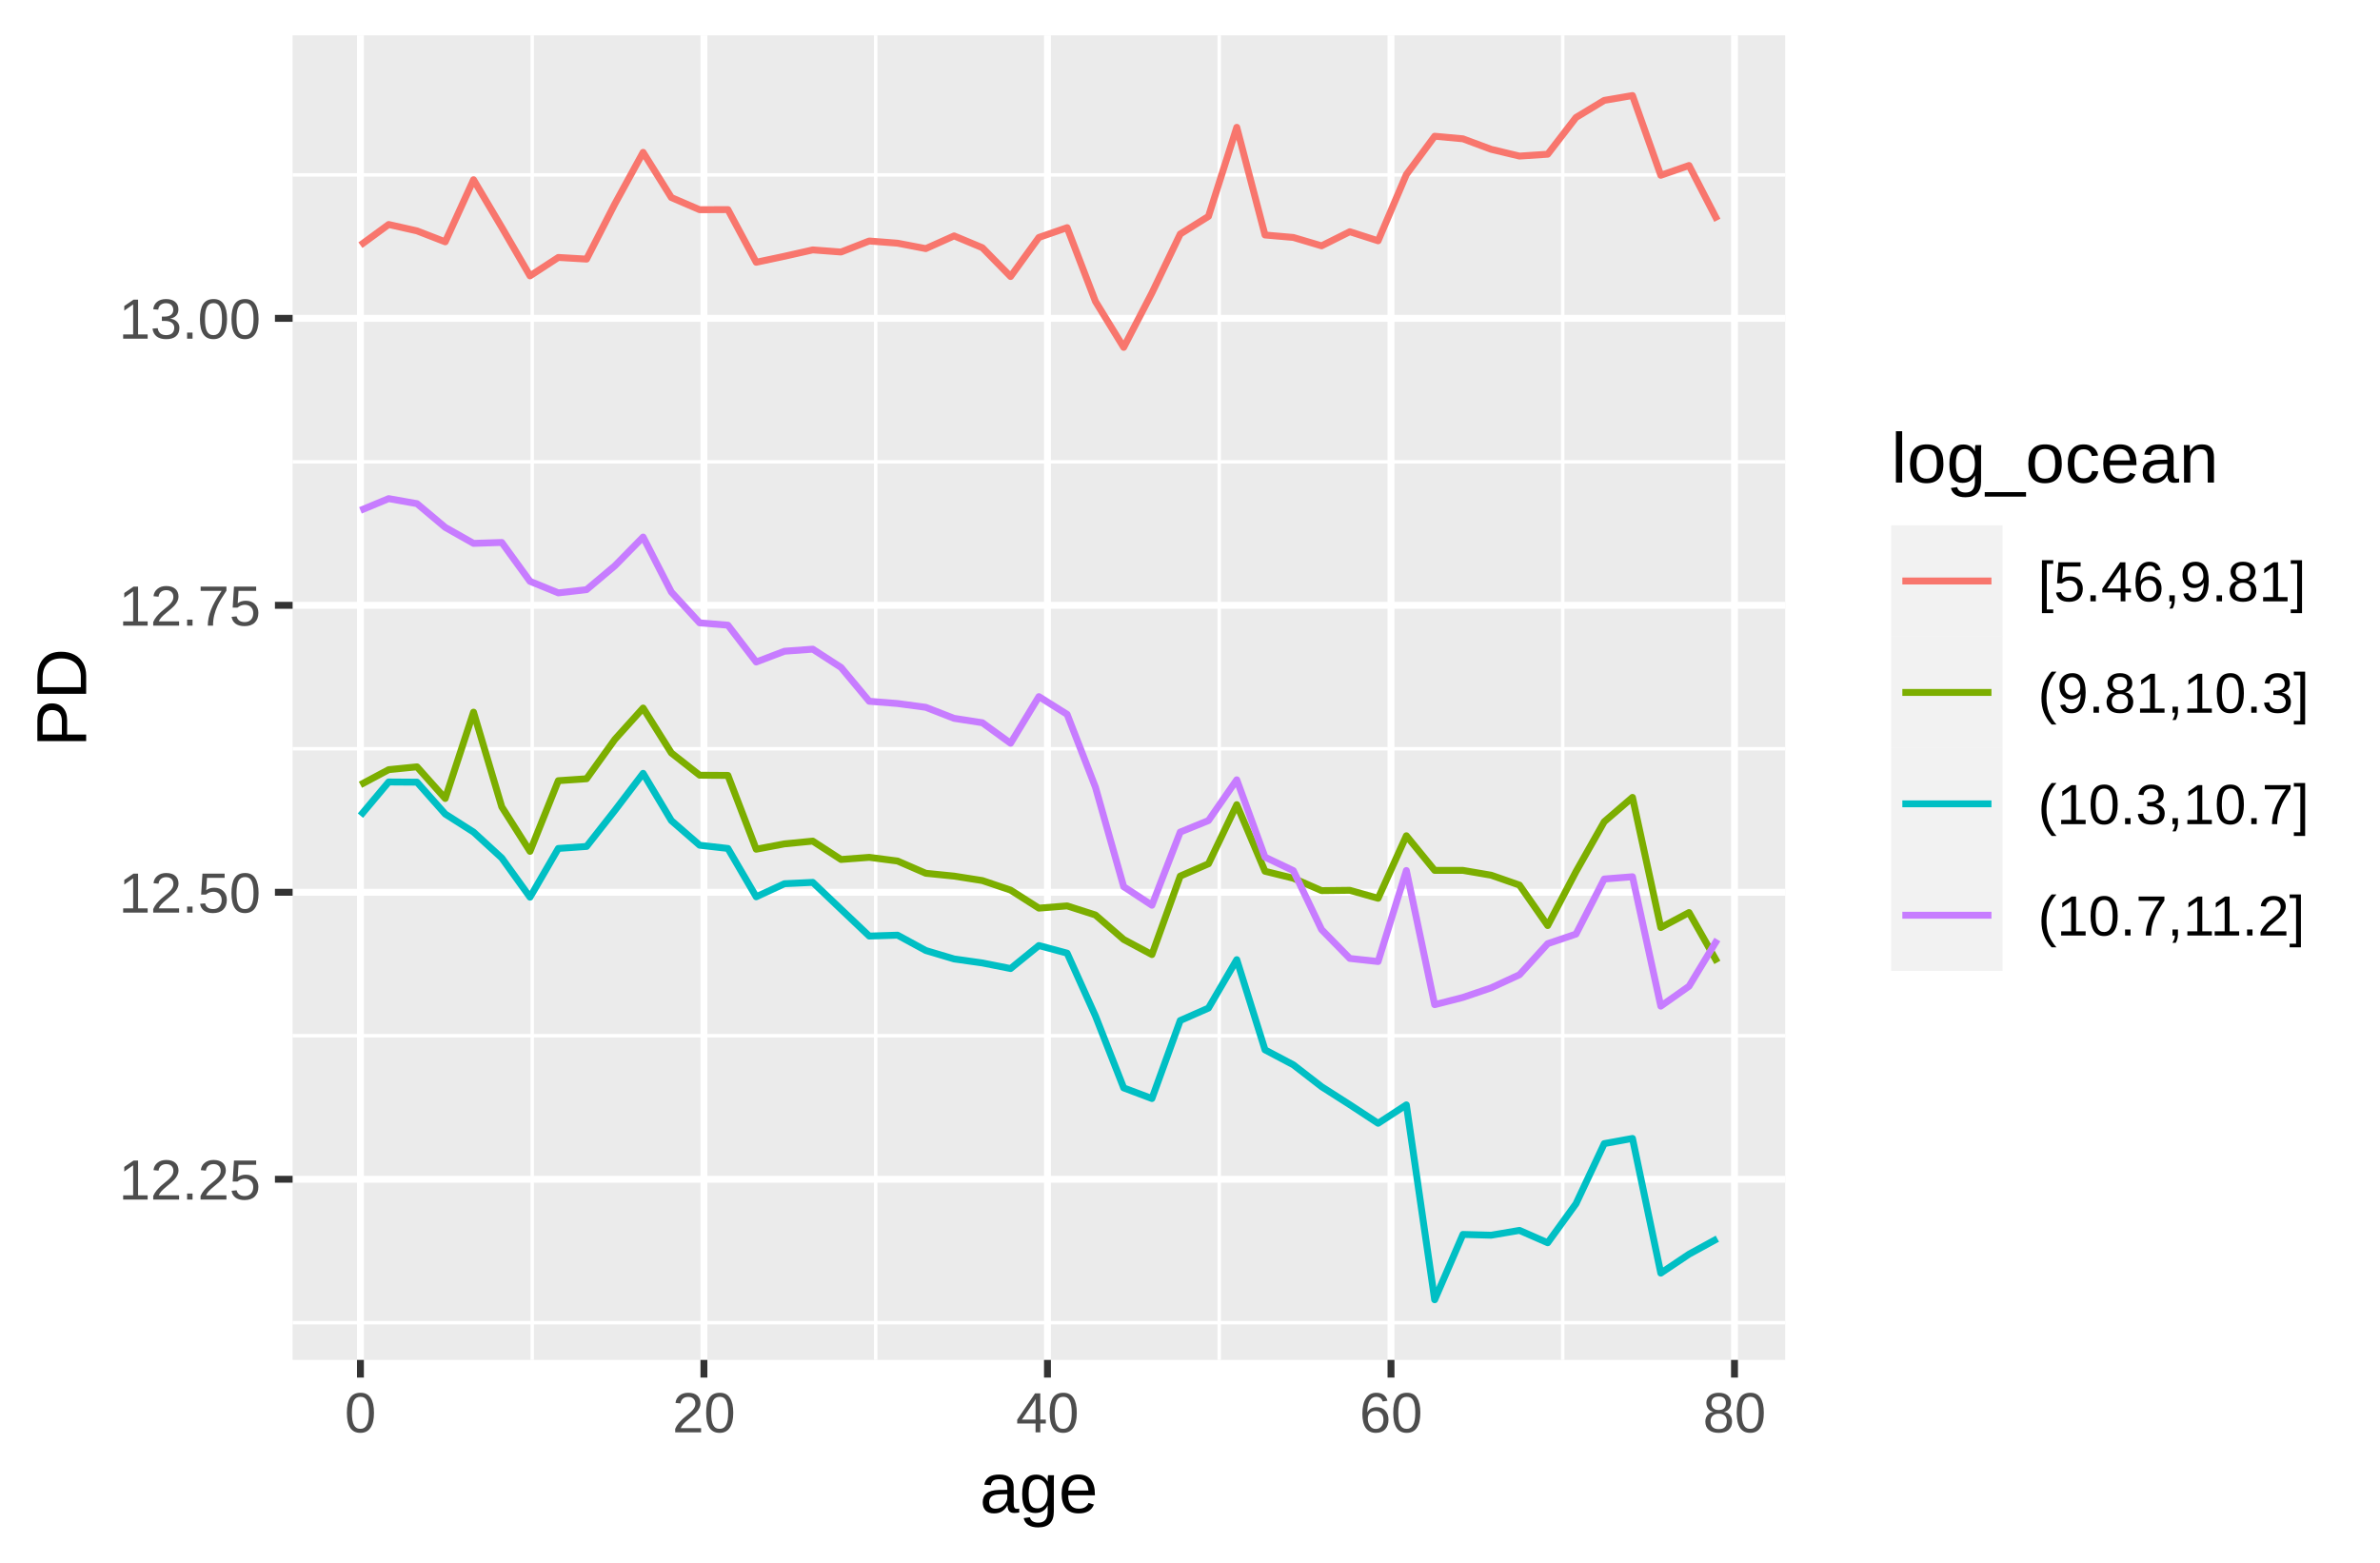
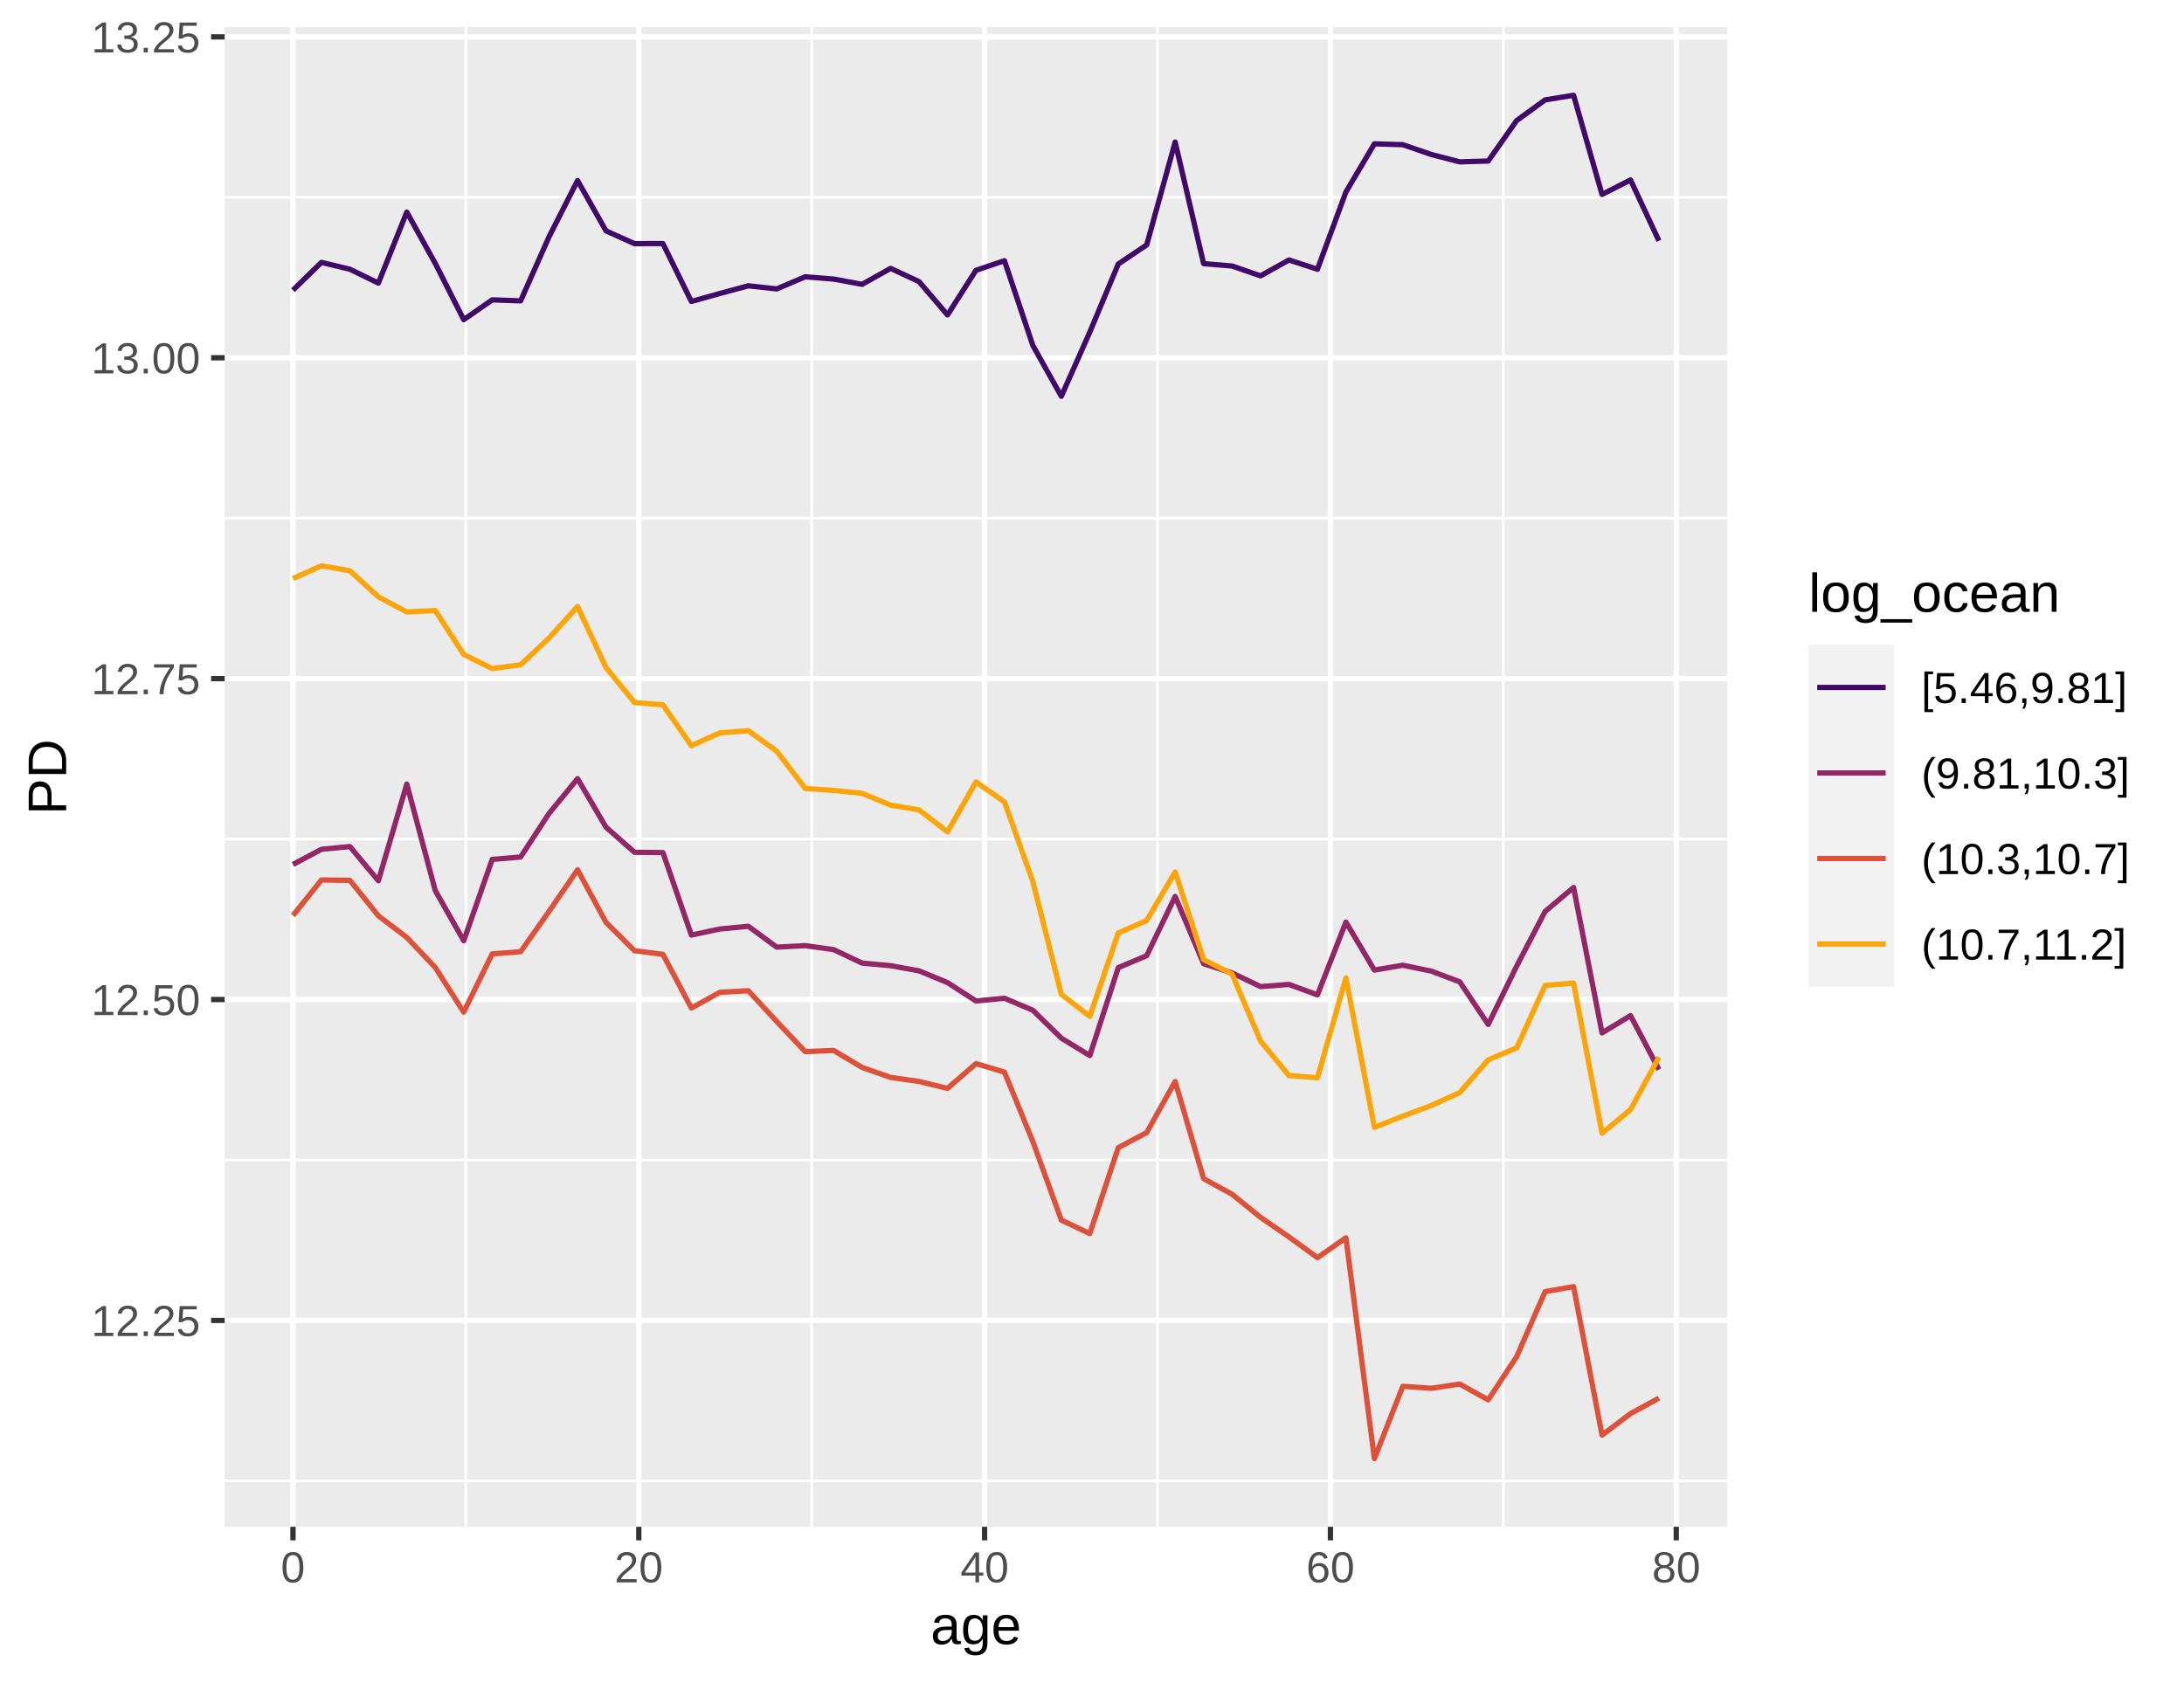
- <svg xmlns="http://www.w3.org/2000/svg" class="svglite" width="369.11pt" height="242.43pt" viewBox="0 0 369.11 242.43">
+ <svg xmlns="http://www.w3.org/2000/svg" class="svglite" width="441.11pt" height="339.95pt" viewBox="0 0 441.11 339.95">
  <defs>
    <style type="text/css">
    .svglite line, .svglite polyline, .svglite polygon, .svglite path, .svglite rect, .svglite circle {
      fill: none;
      stroke: #000000;
      stroke-linecap: round;
      stroke-linejoin: round;
      stroke-miterlimit: 10.00;
    }
    .svglite text {
      white-space: pre;
    }
  </style>
  </defs>
  <rect width="100%" height="100%" style="stroke: none; fill: #FFFFFF;" />
  <defs>
-     <clipPath id="cpMC4wMHwzNjkuMTF8MC4wMHwyNDIuNDM=">
-       <rect x="0.00" y="0.00" width="369.11" height="242.43" />
+     <clipPath id="cpMC4wMHw0NDEuMTF8MC4wMHwzMzkuOTU=">
+       <rect x="0.00" y="0.00" width="441.11" height="339.95" />
    </clipPath>
  </defs>
-   <g clip-path="url(#cpMC4wMHwzNjkuMTF8MC4wMHwyNDIuNDM=)">
-     <rect x="0" y="0.00" width="369.11" height="242.43" style="stroke-width: 1.07; stroke: #FFFFFF; fill: #FFFFFF;" />
+   <g clip-path="url(#cpMC4wMHw0NDEuMTF8MC4wMHwzMzkuOTU=)">
+     <rect x="0" y="0.00" width="441.11" height="339.95" style="stroke-width: 1.07; stroke: #FFFFFF; fill: #FFFFFF;" />
  </g>
  <defs>
-     <clipPath id="cpNDUuMzh8Mjc2Ljg2fDUuNDh8MjEwLjkz">
-       <rect x="45.38" y="5.48" width="231.48" height="205.45" />
+     <clipPath id="cpNDUuMzh8MzQ4Ljg2fDUuNDh8MzA4LjQ1">
+       <rect x="45.38" y="5.48" width="303.48" height="302.97" />
    </clipPath>
  </defs>
-   <g clip-path="url(#cpNDUuMzh8Mjc2Ljg2fDUuNDh8MjEwLjkz)">
-     <rect x="45.38" y="5.48" width="231.48" height="205.45" style="stroke-width: 1.07; stroke: none; fill: #EBEBEB;" />
-     <polyline points="45.38,205.16 276.86,205.16 " style="stroke-width: 0.53; stroke: #FFFFFF; stroke-linecap: butt;" />
-     <polyline points="45.38,160.65 276.86,160.65 " style="stroke-width: 0.53; stroke: #FFFFFF; stroke-linecap: butt;" />
-     <polyline points="45.38,116.14 276.86,116.14 " style="stroke-width: 0.53; stroke: #FFFFFF; stroke-linecap: butt;" />
-     <polyline points="45.38,71.64 276.86,71.64 " style="stroke-width: 0.53; stroke: #FFFFFF; stroke-linecap: butt;" />
-     <polyline points="45.38,27.13 276.86,27.13 " style="stroke-width: 0.53; stroke: #FFFFFF; stroke-linecap: butt;" />
-     <polyline points="82.54,210.93 82.54,5.48 " style="stroke-width: 0.53; stroke: #FFFFFF; stroke-linecap: butt;" />
-     <polyline points="135.81,210.93 135.81,5.48 " style="stroke-width: 0.53; stroke: #FFFFFF; stroke-linecap: butt;" />
-     <polyline points="189.09,210.93 189.09,5.48 " style="stroke-width: 0.53; stroke: #FFFFFF; stroke-linecap: butt;" />
-     <polyline points="242.36,210.93 242.36,5.48 " style="stroke-width: 0.53; stroke: #FFFFFF; stroke-linecap: butt;" />
-     <polyline points="45.38,182.91 276.86,182.91 " style="stroke-width: 1.07; stroke: #FFFFFF; stroke-linecap: butt;" />
-     <polyline points="45.38,138.40 276.86,138.40 " style="stroke-width: 1.07; stroke: #FFFFFF; stroke-linecap: butt;" />
-     <polyline points="45.38,93.89 276.86,93.89 " style="stroke-width: 1.07; stroke: #FFFFFF; stroke-linecap: butt;" />
-     <polyline points="45.38,49.38 276.86,49.38 " style="stroke-width: 1.07; stroke: #FFFFFF; stroke-linecap: butt;" />
-     <polyline points="55.90,210.93 55.90,5.48 " style="stroke-width: 1.07; stroke: #FFFFFF; stroke-linecap: butt;" />
-     <polyline points="109.17,210.93 109.17,5.48 " style="stroke-width: 1.07; stroke: #FFFFFF; stroke-linecap: butt;" />
-     <polyline points="162.45,210.93 162.45,5.48 " style="stroke-width: 1.07; stroke: #FFFFFF; stroke-linecap: butt;" />
-     <polyline points="215.73,210.93 215.73,5.48 " style="stroke-width: 1.07; stroke: #FFFFFF; stroke-linecap: butt;" />
-     <polyline points="269.00,210.93 269.00,5.48 " style="stroke-width: 1.07; stroke: #FFFFFF; stroke-linecap: butt;" />
-     <polyline points="55.90,38.03 60.28,34.82 64.67,35.81 69.05,37.51 73.44,27.88 77.82,35.26 82.20,42.79 86.59,39.93 90.97,40.19 95.36,31.62 99.74,23.63 104.12,30.64 108.51,32.53 112.89,32.51 117.28,40.68 121.66,39.75 126.05,38.76 130.43,39.09 134.81,37.38 139.20,37.72 143.58,38.56 147.97,36.59 152.35,38.42 156.73,42.89 161.12,36.83 165.50,35.31 169.89,46.75 174.27,53.88 178.65,45.44 183.04,36.30 187.42,33.56 191.81,19.75 196.19,36.45 200.58,36.83 204.96,38.13 209.34,35.94 213.73,37.35 218.11,27.07 222.50,21.13 226.88,21.53 231.26,23.16 235.65,24.21 240.03,23.92 244.42,18.22 248.80,15.57 253.18,14.82 257.57,27.19 261.95,25.67 266.34,34.17 " style="stroke-width: 1.07; stroke: #F8766D; stroke-linecap: butt;" />
-     <polyline points="55.90,121.72 60.28,119.38 64.67,118.94 69.05,123.85 73.44,110.46 77.82,125.15 82.20,132.05 86.59,121.09 90.97,120.79 95.36,114.68 99.74,109.82 104.12,116.79 108.51,120.24 112.89,120.27 117.28,131.72 121.66,130.89 126.05,130.46 130.43,133.31 134.81,132.98 139.20,133.55 143.58,135.45 147.97,135.89 152.35,136.58 156.73,138.06 161.12,140.86 165.50,140.51 169.89,141.92 174.27,145.72 178.65,148.06 183.04,135.89 187.42,133.98 191.81,124.81 196.19,135.14 200.58,136.22 204.96,138.14 209.34,138.09 213.73,139.33 218.11,129.63 222.50,135.00 226.88,135.00 231.26,135.75 235.65,137.28 240.03,143.56 244.42,135.19 248.80,127.45 253.18,123.68 257.57,143.87 261.95,141.54 266.34,149.27 " style="stroke-width: 1.07; stroke: #7CAE00; stroke-linecap: butt;" />
-     <polyline points="55.90,126.51 60.28,121.29 64.67,121.32 69.05,126.26 73.44,129.06 77.82,133.08 82.20,139.16 86.59,131.60 90.97,131.29 95.36,125.70 99.74,119.95 104.12,127.28 108.51,131.10 112.89,131.60 117.28,139.10 121.66,137.07 126.05,136.86 130.43,141.03 134.81,145.19 139.20,145.05 143.58,147.43 147.97,148.74 152.35,149.36 156.73,150.23 161.12,146.66 165.50,147.84 169.89,157.58 174.27,168.74 178.65,170.39 183.04,158.29 187.42,156.36 191.81,148.85 196.19,162.84 200.58,165.16 204.96,168.55 209.34,171.35 213.73,174.23 218.11,171.37 222.50,201.60 226.88,191.47 231.26,191.59 235.65,190.84 240.03,192.76 244.42,186.70 248.80,177.38 253.18,176.58 257.57,197.47 261.95,194.53 266.34,192.13 " style="stroke-width: 1.07; stroke: #00BFC4; stroke-linecap: butt;" />
-     <polyline points="55.90,79.16 60.28,77.34 64.67,78.12 69.05,81.80 73.44,84.28 77.82,84.14 82.20,90.17 86.59,91.96 90.97,91.46 95.36,87.76 99.74,83.30 104.12,91.83 108.51,96.61 112.89,96.97 117.28,102.68 121.66,101.01 126.05,100.69 130.43,103.52 134.81,108.77 139.20,109.12 143.58,109.71 147.97,111.42 152.35,112.10 156.73,115.28 161.12,108.05 165.50,110.80 169.89,122.10 174.27,137.53 178.65,140.41 183.04,129.06 187.42,127.27 191.81,120.95 196.19,132.95 200.58,135.04 204.96,144.18 209.34,148.66 213.73,149.14 218.11,135.02 222.50,155.83 226.88,154.71 231.26,153.22 235.65,151.19 240.03,146.37 244.42,144.88 248.80,136.34 253.18,135.99 257.57,156.06 261.95,152.97 266.34,145.73 " style="stroke-width: 1.07; stroke: #C77CFF; stroke-linecap: butt;" />
+   <g clip-path="url(#cpNDUuMzh8MzQ4Ljg2fDUuNDh8MzA4LjQ1)">
+     <rect x="45.38" y="5.48" width="303.48" height="302.97" style="stroke-width: 1.07; stroke: none; fill: #EBEBEB;" />
+     <polyline points="45.38,299.18 348.86,299.18 " style="stroke-width: 0.53; stroke: #FFFFFF; stroke-linecap: butt;" />
+     <polyline points="45.38,234.35 348.86,234.35 " style="stroke-width: 0.53; stroke: #FFFFFF; stroke-linecap: butt;" />
+     <polyline points="45.38,169.52 348.86,169.52 " style="stroke-width: 0.53; stroke: #FFFFFF; stroke-linecap: butt;" />
+     <polyline points="45.38,104.69 348.86,104.69 " style="stroke-width: 0.53; stroke: #FFFFFF; stroke-linecap: butt;" />
+     <polyline points="45.38,39.86 348.86,39.86 " style="stroke-width: 0.53; stroke: #FFFFFF; stroke-linecap: butt;" />
+     <polyline points="94.10,308.45 94.10,5.48 " style="stroke-width: 0.53; stroke: #FFFFFF; stroke-linecap: butt;" />
+     <polyline points="163.94,308.45 163.94,5.48 " style="stroke-width: 0.53; stroke: #FFFFFF; stroke-linecap: butt;" />
+     <polyline points="233.79,308.45 233.79,5.48 " style="stroke-width: 0.53; stroke: #FFFFFF; stroke-linecap: butt;" />
+     <polyline points="303.63,308.45 303.63,5.48 " style="stroke-width: 0.53; stroke: #FFFFFF; stroke-linecap: butt;" />
+     <polyline points="45.38,266.76 348.86,266.76 " style="stroke-width: 1.07; stroke: #FFFFFF; stroke-linecap: butt;" />
+     <polyline points="45.38,201.93 348.86,201.93 " style="stroke-width: 1.07; stroke: #FFFFFF; stroke-linecap: butt;" />
+     <polyline points="45.38,137.10 348.86,137.10 " style="stroke-width: 1.07; stroke: #FFFFFF; stroke-linecap: butt;" />
+     <polyline points="45.38,72.28 348.86,72.28 " style="stroke-width: 1.07; stroke: #FFFFFF; stroke-linecap: butt;" />
+     <polyline points="45.38,7.45 348.86,7.45 " style="stroke-width: 1.07; stroke: #FFFFFF; stroke-linecap: butt;" />
+     <polyline points="59.17,308.45 59.17,5.48 " style="stroke-width: 1.07; stroke: #FFFFFF; stroke-linecap: butt;" />
+     <polyline points="129.02,308.45 129.02,5.48 " style="stroke-width: 1.07; stroke: #FFFFFF; stroke-linecap: butt;" />
+     <polyline points="198.86,308.45 198.86,5.48 " style="stroke-width: 1.07; stroke: #FFFFFF; stroke-linecap: butt;" />
+     <polyline points="268.71,308.45 268.71,5.48 " style="stroke-width: 1.07; stroke: #FFFFFF; stroke-linecap: butt;" />
+     <polyline points="338.56,308.45 338.56,5.48 " style="stroke-width: 1.07; stroke: #FFFFFF; stroke-linecap: butt;" />
+     <polyline points="59.17,58.62 64.92,53.01 70.67,54.39 76.42,57.19 82.16,42.85 87.91,53.21 93.66,64.58 99.41,60.58 105.15,60.78 110.90,47.82 116.65,36.48 122.40,46.64 128.15,49.22 133.89,49.21 139.64,60.90 145.39,59.29 151.14,57.74 156.88,58.37 162.63,55.92 168.38,56.38 174.13,57.44 179.88,54.22 185.62,56.89 191.37,63.62 197.12,54.61 202.87,52.67 208.61,69.80 214.36,80.06 220.11,67.10 225.86,53.34 231.60,49.48 237.35,28.70 243.10,53.26 248.85,53.74 254.60,55.73 260.34,52.52 266.09,54.40 271.84,38.79 277.59,29.06 283.33,29.23 289.08,31.21 294.83,32.70 300.58,32.53 306.33,24.35 312.07,20.18 317.82,19.25 323.57,39.28 329.32,36.35 335.06,48.65 " style="stroke-width: 1.07; stroke: #420A68; stroke-linecap: butt;" />
+     <polyline points="59.17,174.64 64.92,171.58 70.67,171.03 76.42,177.93 82.16,158.40 87.91,179.91 93.66,190.05 99.41,173.62 105.15,173.14 110.90,164.32 116.65,157.31 122.40,167.12 128.15,172.18 133.89,172.24 139.64,188.91 145.39,187.68 151.14,187.13 156.88,191.35 162.63,191.04 168.38,191.85 174.13,194.57 179.88,195.09 185.62,196.13 191.37,198.51 197.12,202.23 202.87,201.67 208.61,204.10 214.36,209.73 220.11,213.25 225.86,195.49 231.60,193.07 237.35,181.11 243.10,194.69 248.85,196.56 254.60,199.32 260.34,198.88 266.09,200.99 271.84,186.29 277.59,195.98 283.33,195.00 289.08,196.19 294.83,198.36 300.58,206.97 306.33,195.17 312.07,184.14 317.82,179.29 323.57,208.67 329.32,205.18 335.06,216.08 " style="stroke-width: 1.07; stroke: #932667; stroke-linecap: butt;" />
+     <polyline points="59.17,184.96 64.92,177.77 70.67,177.85 76.42,185.01 82.16,189.38 87.91,195.45 93.66,204.47 99.41,192.71 105.15,192.27 110.90,184.10 116.65,175.72 122.40,186.35 128.15,192.07 133.89,192.80 139.64,203.65 145.39,200.47 151.14,200.15 156.88,206.37 162.63,212.45 168.38,212.22 174.13,215.65 179.88,217.66 185.62,218.48 191.37,219.88 197.12,214.88 202.87,216.59 208.61,230.62 214.36,246.50 220.11,249.21 225.86,231.86 231.60,228.81 237.35,218.49 243.10,238.12 248.85,241.27 254.60,245.94 260.34,249.89 266.09,254.08 271.84,250.06 277.59,294.68 283.33,280.07 289.08,280.47 294.83,279.61 300.58,282.80 306.33,274.07 312.07,260.94 317.82,259.94 323.57,289.93 329.32,285.58 335.06,282.46 " style="stroke-width: 1.07; stroke: #DD513A; stroke-linecap: butt;" />
+     <polyline points="59.17,116.88 64.92,114.30 70.67,115.31 76.42,120.57 82.16,123.63 87.91,123.34 93.66,132.22 99.41,135.06 105.15,134.30 110.90,128.89 116.65,122.53 122.40,134.86 128.15,141.93 133.89,142.40 139.64,150.63 145.39,148.06 151.14,147.62 156.88,151.76 162.63,159.28 168.38,159.69 174.13,160.28 179.88,162.66 185.62,163.61 191.37,168.05 197.12,157.97 202.87,162.00 208.61,178.10 214.36,200.88 220.11,205.33 225.86,188.49 231.60,185.96 237.35,176.17 243.10,193.86 248.85,196.80 254.60,210.32 260.34,217.29 266.09,217.73 271.84,197.57 277.59,227.76 283.33,225.48 289.08,223.34 294.83,220.72 300.58,214.11 306.33,211.70 312.07,199.08 317.82,198.61 323.57,228.94 329.32,224.17 335.06,213.57 " style="stroke-width: 1.07; stroke: #FCA50A; stroke-linecap: butt;" />
  </g>
-   <g clip-path="url(#cpMC4wMHwzNjkuMTF8MC4wMHwyNDIuNDM=)">
-     <text x="40.45" y="186.06" text-anchor="end" style="font-size: 8.80px;fill: #4D4D4D; font-family: &quot;Arial&quot;;" textLength="22.03px" lengthAdjust="spacingAndGlyphs">12.25</text>
-     <text x="40.45" y="141.55" text-anchor="end" style="font-size: 8.80px;fill: #4D4D4D; font-family: &quot;Arial&quot;;" textLength="22.03px" lengthAdjust="spacingAndGlyphs">12.50</text>
-     <text x="40.45" y="97.04" text-anchor="end" style="font-size: 8.80px;fill: #4D4D4D; font-family: &quot;Arial&quot;;" textLength="22.03px" lengthAdjust="spacingAndGlyphs">12.75</text>
-     <text x="40.45" y="52.53" text-anchor="end" style="font-size: 8.80px;fill: #4D4D4D; font-family: &quot;Arial&quot;;" textLength="22.03px" lengthAdjust="spacingAndGlyphs">13.00</text>
-     <polyline points="42.64,182.91 45.38,182.91 " style="stroke-width: 1.07; stroke: #333333; stroke-linecap: butt;" />
-     <polyline points="42.64,138.40 45.38,138.40 " style="stroke-width: 1.07; stroke: #333333; stroke-linecap: butt;" />
-     <polyline points="42.64,93.89 45.38,93.89 " style="stroke-width: 1.07; stroke: #333333; stroke-linecap: butt;" />
-     <polyline points="42.64,49.38 45.38,49.38 " style="stroke-width: 1.07; stroke: #333333; stroke-linecap: butt;" />
-     <polyline points="55.90,213.67 55.90,210.93 " style="stroke-width: 1.07; stroke: #333333; stroke-linecap: butt;" />
-     <polyline points="109.17,213.67 109.17,210.93 " style="stroke-width: 1.07; stroke: #333333; stroke-linecap: butt;" />
-     <polyline points="162.45,213.67 162.45,210.93 " style="stroke-width: 1.07; stroke: #333333; stroke-linecap: butt;" />
-     <polyline points="215.73,213.67 215.73,210.93 " style="stroke-width: 1.07; stroke: #333333; stroke-linecap: butt;" />
-     <polyline points="269.00,213.67 269.00,210.93 " style="stroke-width: 1.07; stroke: #333333; stroke-linecap: butt;" />
-     <text x="55.90" y="222.17" text-anchor="middle" style="font-size: 8.80px;fill: #4D4D4D; font-family: &quot;Arial&quot;;" textLength="4.90px" lengthAdjust="spacingAndGlyphs">0</text>
-     <text x="109.17" y="222.17" text-anchor="middle" style="font-size: 8.80px;fill: #4D4D4D; font-family: &quot;Arial&quot;;" textLength="9.79px" lengthAdjust="spacingAndGlyphs">20</text>
-     <text x="162.45" y="222.17" text-anchor="middle" style="font-size: 8.80px;fill: #4D4D4D; font-family: &quot;Arial&quot;;" textLength="9.79px" lengthAdjust="spacingAndGlyphs">40</text>
-     <text x="215.73" y="222.17" text-anchor="middle" style="font-size: 8.80px;fill: #4D4D4D; font-family: &quot;Arial&quot;;" textLength="9.79px" lengthAdjust="spacingAndGlyphs">60</text>
-     <text x="269.00" y="222.17" text-anchor="middle" style="font-size: 8.80px;fill: #4D4D4D; font-family: &quot;Arial&quot;;" textLength="9.79px" lengthAdjust="spacingAndGlyphs">80</text>
-     <text x="161.12" y="234.63" text-anchor="middle" style="font-size: 11.00px; font-family: &quot;Arial&quot;;" textLength="18.36px" lengthAdjust="spacingAndGlyphs">age</text>
-     <text transform="translate(13.36,108.21) rotate(-90)" text-anchor="middle" style="font-size: 11.00px; font-family: &quot;Arial&quot;;" textLength="15.28px" lengthAdjust="spacingAndGlyphs">PD</text>
-     <rect x="287.82" y="60.33" width="75.82" height="95.75" style="stroke-width: 1.07; stroke: none; fill: #FFFFFF;" />
-     <text x="293.30" y="74.85" style="font-size: 11.00px; font-family: &quot;Arial&quot;;" textLength="50.78px" lengthAdjust="spacingAndGlyphs">log_ocean</text>
-     <rect x="293.30" y="81.48" width="17.28" height="17.28" style="stroke-width: 1.07; stroke: none; fill: #F2F2F2;" />
-     <line x1="295.03" y1="90.12" x2="308.85" y2="90.12" style="stroke-width: 1.07; stroke: #F8766D; stroke-linecap: butt;" />
-     <rect x="293.30" y="98.76" width="17.28" height="17.28" style="stroke-width: 1.07; stroke: none; fill: #F2F2F2;" />
-     <line x1="295.03" y1="107.40" x2="308.85" y2="107.40" style="stroke-width: 1.07; stroke: #7CAE00; stroke-linecap: butt;" />
-     <rect x="293.30" y="116.04" width="17.28" height="17.28" style="stroke-width: 1.07; stroke: none; fill: #F2F2F2;" />
-     <line x1="295.03" y1="124.68" x2="308.85" y2="124.68" style="stroke-width: 1.07; stroke: #00BFC4; stroke-linecap: butt;" />
-     <rect x="293.30" y="133.32" width="17.28" height="17.28" style="stroke-width: 1.07; stroke: none; fill: #F2F2F2;" />
-     <line x1="295.03" y1="141.96" x2="308.85" y2="141.96" style="stroke-width: 1.07; stroke: #C77CFF; stroke-linecap: butt;" />
-     <text x="316.06" y="93.27" style="font-size: 8.80px; font-family: &quot;Arial&quot;;" textLength="41.62px" lengthAdjust="spacingAndGlyphs">[5.46,9.81]</text>
-     <text x="316.06" y="110.55" style="font-size: 8.80px; font-family: &quot;Arial&quot;;" textLength="42.10px" lengthAdjust="spacingAndGlyphs">(9.81,10.3]</text>
-     <text x="316.06" y="127.83" style="font-size: 8.80px; font-family: &quot;Arial&quot;;" textLength="42.10px" lengthAdjust="spacingAndGlyphs">(10.3,10.7]</text>
-     <text x="316.06" y="145.11" style="font-size: 8.80px; font-family: &quot;Arial&quot;;" textLength="41.44px" lengthAdjust="spacingAndGlyphs">(10.7,11.2]</text>
+   <g clip-path="url(#cpMC4wMHw0NDEuMTF8MC4wMHwzMzkuOTU=)">
+     <text x="40.45" y="269.91" text-anchor="end" style="font-size: 8.80px;fill: #4D4D4D; font-family: &quot;Arial&quot;;" textLength="22.03px" lengthAdjust="spacingAndGlyphs">12.25</text>
+     <text x="40.45" y="205.08" text-anchor="end" style="font-size: 8.80px;fill: #4D4D4D; font-family: &quot;Arial&quot;;" textLength="22.03px" lengthAdjust="spacingAndGlyphs">12.50</text>
+     <text x="40.45" y="140.25" text-anchor="end" style="font-size: 8.80px;fill: #4D4D4D; font-family: &quot;Arial&quot;;" textLength="22.03px" lengthAdjust="spacingAndGlyphs">12.75</text>
+     <text x="40.45" y="75.43" text-anchor="end" style="font-size: 8.80px;fill: #4D4D4D; font-family: &quot;Arial&quot;;" textLength="22.03px" lengthAdjust="spacingAndGlyphs">13.00</text>
+     <text x="40.45" y="10.60" text-anchor="end" style="font-size: 8.80px;fill: #4D4D4D; font-family: &quot;Arial&quot;;" textLength="22.03px" lengthAdjust="spacingAndGlyphs">13.25</text>
+     <polyline points="42.64,266.76 45.38,266.76 " style="stroke-width: 1.07; stroke: #333333; stroke-linecap: butt;" />
+     <polyline points="42.64,201.93 45.38,201.93 " style="stroke-width: 1.07; stroke: #333333; stroke-linecap: butt;" />
+     <polyline points="42.64,137.10 45.38,137.10 " style="stroke-width: 1.07; stroke: #333333; stroke-linecap: butt;" />
+     <polyline points="42.64,72.28 45.38,72.28 " style="stroke-width: 1.07; stroke: #333333; stroke-linecap: butt;" />
+     <polyline points="42.64,7.45 45.38,7.45 " style="stroke-width: 1.07; stroke: #333333; stroke-linecap: butt;" />
+     <polyline points="59.17,311.19 59.17,308.45 " style="stroke-width: 1.07; stroke: #333333; stroke-linecap: butt;" />
+     <polyline points="129.02,311.19 129.02,308.45 " style="stroke-width: 1.07; stroke: #333333; stroke-linecap: butt;" />
+     <polyline points="198.86,311.19 198.86,308.45 " style="stroke-width: 1.07; stroke: #333333; stroke-linecap: butt;" />
+     <polyline points="268.71,311.19 268.71,308.45 " style="stroke-width: 1.07; stroke: #333333; stroke-linecap: butt;" />
+     <polyline points="338.56,311.19 338.56,308.45 " style="stroke-width: 1.07; stroke: #333333; stroke-linecap: butt;" />
+     <text x="59.17" y="319.68" text-anchor="middle" style="font-size: 8.80px;fill: #4D4D4D; font-family: &quot;Arial&quot;;" textLength="4.90px" lengthAdjust="spacingAndGlyphs">0</text>
+     <text x="129.02" y="319.68" text-anchor="middle" style="font-size: 8.80px;fill: #4D4D4D; font-family: &quot;Arial&quot;;" textLength="9.79px" lengthAdjust="spacingAndGlyphs">20</text>
+     <text x="198.86" y="319.68" text-anchor="middle" style="font-size: 8.80px;fill: #4D4D4D; font-family: &quot;Arial&quot;;" textLength="9.79px" lengthAdjust="spacingAndGlyphs">40</text>
+     <text x="268.71" y="319.68" text-anchor="middle" style="font-size: 8.80px;fill: #4D4D4D; font-family: &quot;Arial&quot;;" textLength="9.79px" lengthAdjust="spacingAndGlyphs">60</text>
+     <text x="338.56" y="319.68" text-anchor="middle" style="font-size: 8.80px;fill: #4D4D4D; font-family: &quot;Arial&quot;;" textLength="9.79px" lengthAdjust="spacingAndGlyphs">80</text>
+     <text x="197.12" y="332.15" text-anchor="middle" style="font-size: 11.00px; font-family: &quot;Arial&quot;;" textLength="18.36px" lengthAdjust="spacingAndGlyphs">age</text>
+     <text transform="translate(13.36,156.97) rotate(-90)" text-anchor="middle" style="font-size: 11.00px; font-family: &quot;Arial&quot;;" textLength="15.28px" lengthAdjust="spacingAndGlyphs">PD</text>
+     <rect x="359.82" y="109.09" width="75.82" height="95.75" style="stroke-width: 1.07; stroke: none; fill: #FFFFFF;" />
+     <text x="365.30" y="123.60" style="font-size: 11.00px; font-family: &quot;Arial&quot;;" textLength="50.78px" lengthAdjust="spacingAndGlyphs">log_ocean</text>
+     <rect x="365.30" y="130.24" width="17.28" height="17.28" style="stroke-width: 1.07; stroke: none; fill: #F2F2F2;" />
+     <line x1="367.03" y1="138.88" x2="380.85" y2="138.88" style="stroke-width: 1.07; stroke: #420A68; stroke-linecap: butt;" />
+     <rect x="365.30" y="147.52" width="17.28" height="17.28" style="stroke-width: 1.07; stroke: none; fill: #F2F2F2;" />
+     <line x1="367.03" y1="156.16" x2="380.85" y2="156.16" style="stroke-width: 1.07; stroke: #932667; stroke-linecap: butt;" />
+     <rect x="365.30" y="164.80" width="17.28" height="17.28" style="stroke-width: 1.07; stroke: none; fill: #F2F2F2;" />
+     <line x1="367.03" y1="173.44" x2="380.85" y2="173.44" style="stroke-width: 1.07; stroke: #DD513A; stroke-linecap: butt;" />
+     <rect x="365.30" y="182.08" width="17.28" height="17.28" style="stroke-width: 1.07; stroke: none; fill: #F2F2F2;" />
+     <line x1="367.03" y1="190.72" x2="380.85" y2="190.72" style="stroke-width: 1.07; stroke: #FCA50A; stroke-linecap: butt;" />
+     <text x="388.06" y="142.03" style="font-size: 8.80px; font-family: &quot;Arial&quot;;" textLength="41.62px" lengthAdjust="spacingAndGlyphs">[5.46,9.81]</text>
+     <text x="388.06" y="159.31" style="font-size: 8.80px; font-family: &quot;Arial&quot;;" textLength="42.10px" lengthAdjust="spacingAndGlyphs">(9.81,10.3]</text>
+     <text x="388.06" y="176.59" style="font-size: 8.80px; font-family: &quot;Arial&quot;;" textLength="42.10px" lengthAdjust="spacingAndGlyphs">(10.3,10.7]</text>
+     <text x="388.06" y="193.87" style="font-size: 8.80px; font-family: &quot;Arial&quot;;" textLength="41.44px" lengthAdjust="spacingAndGlyphs">(10.7,11.2]</text>
  </g>
</svg>
